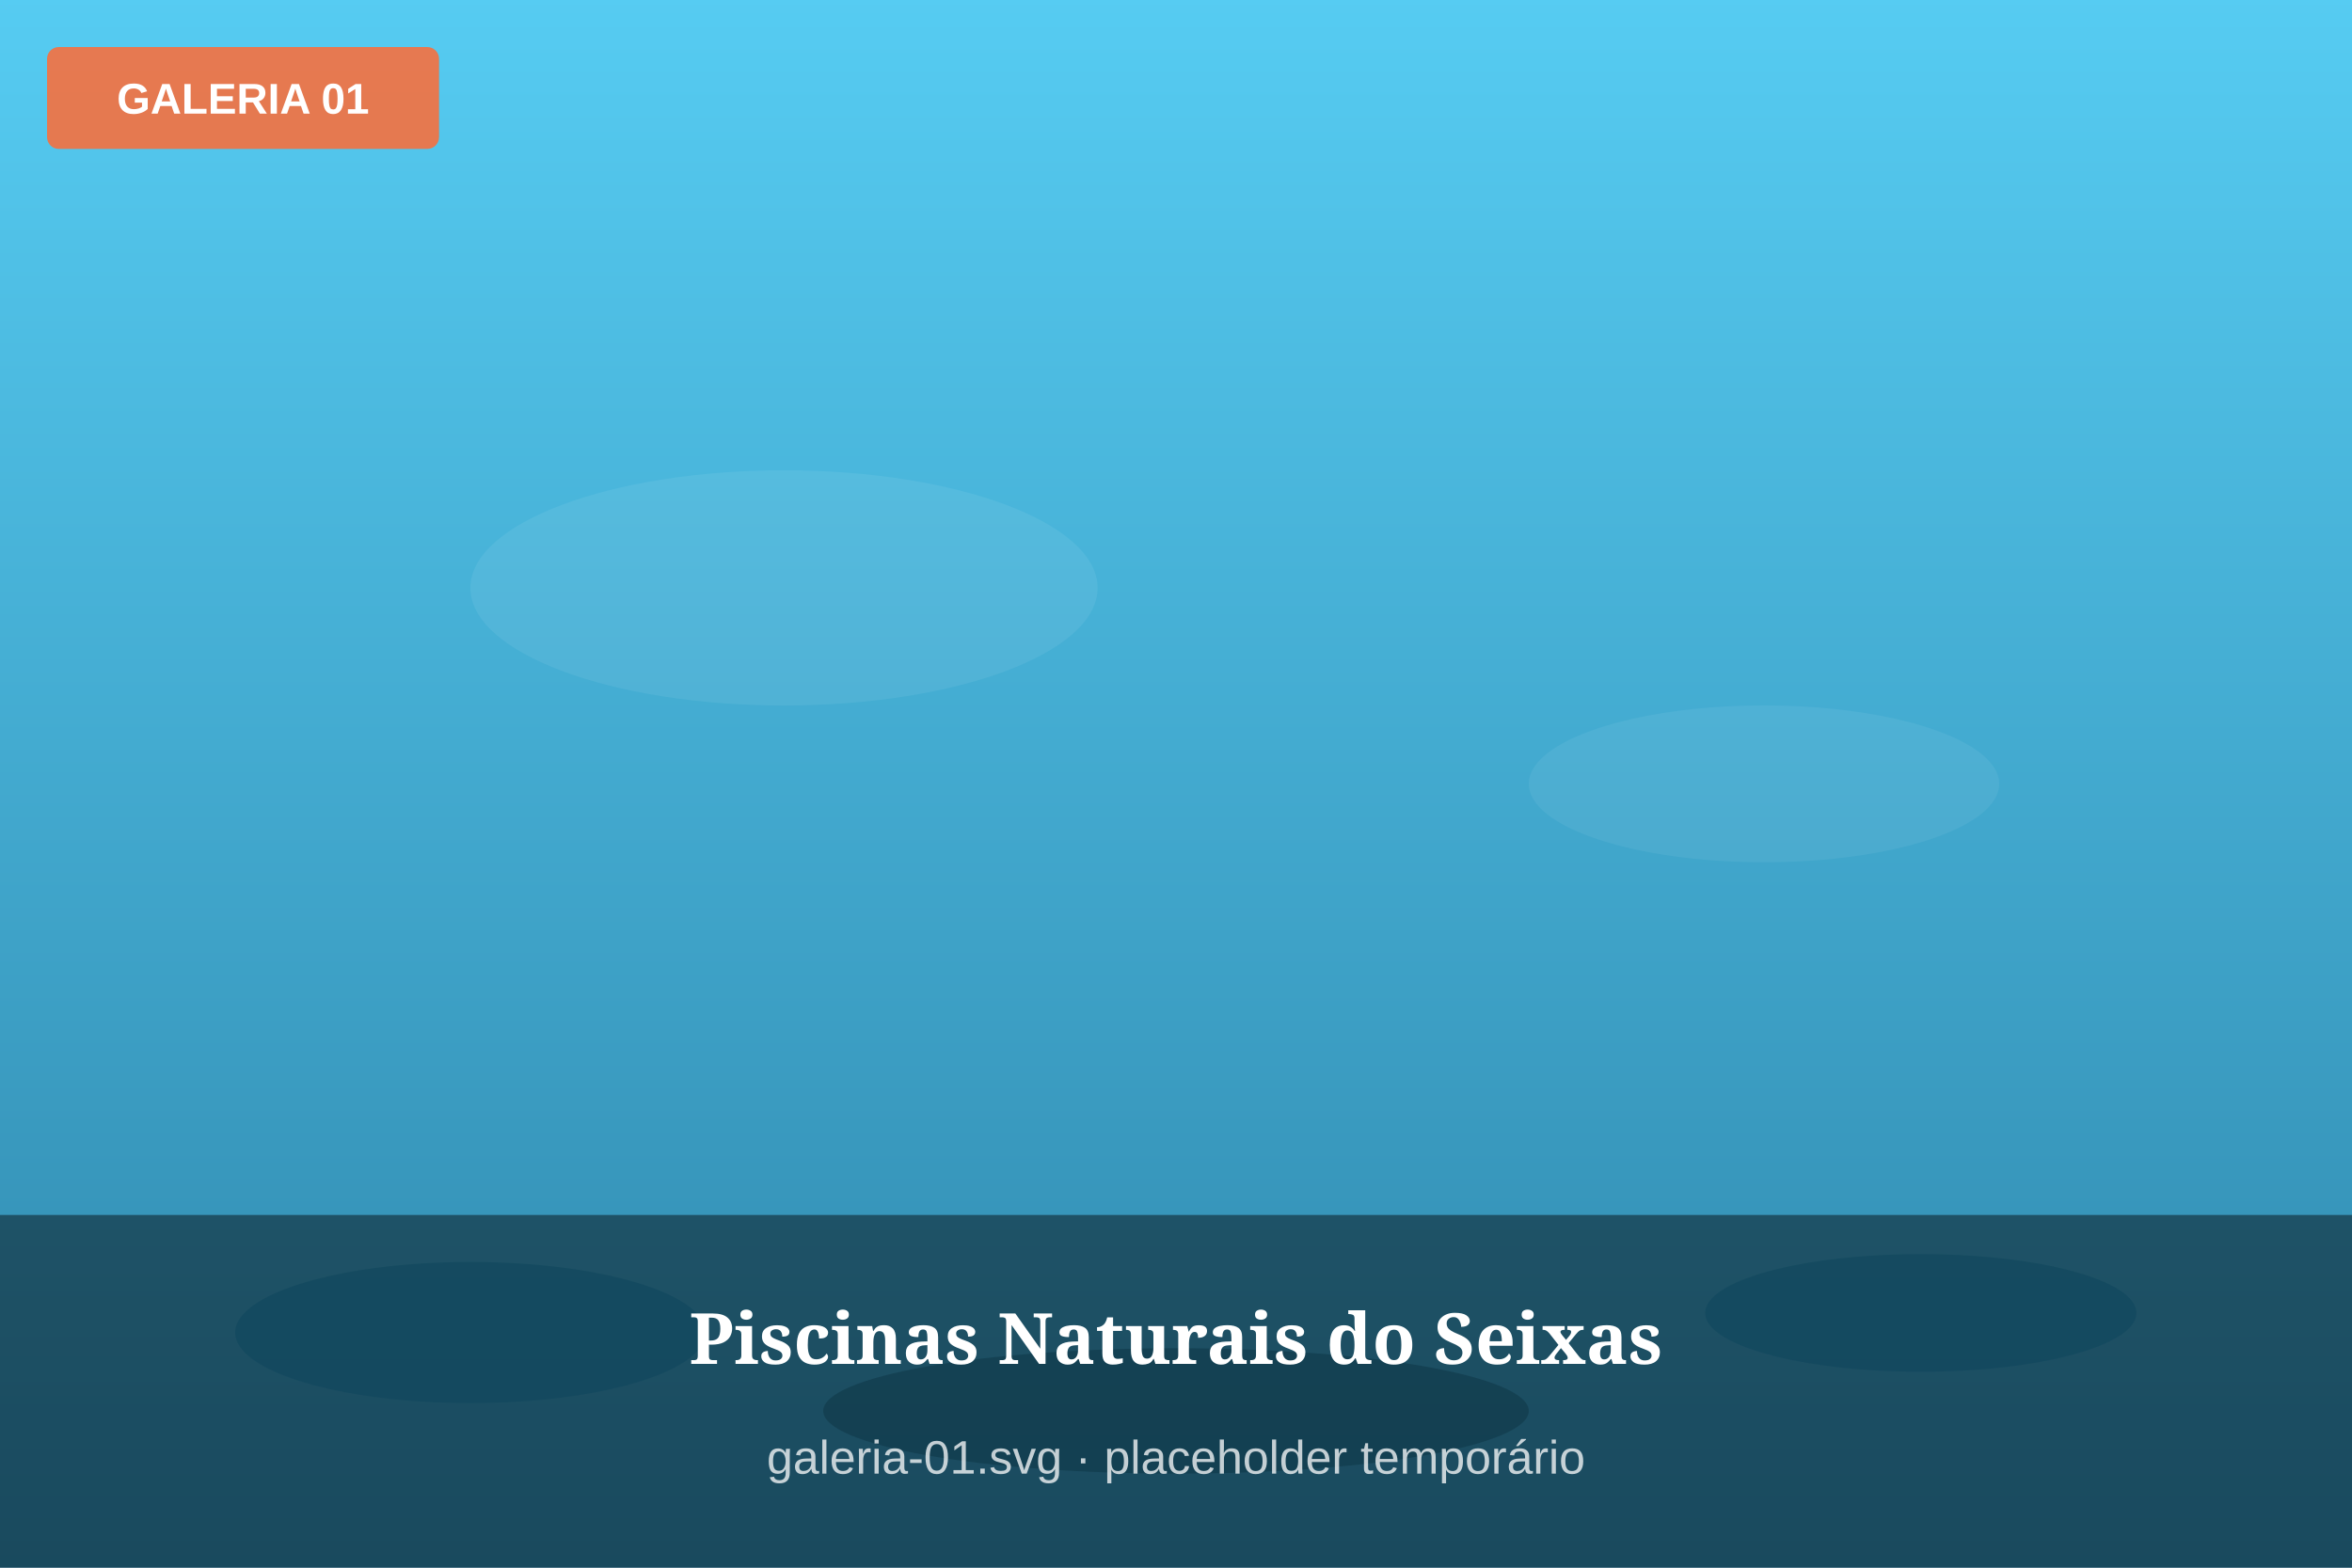
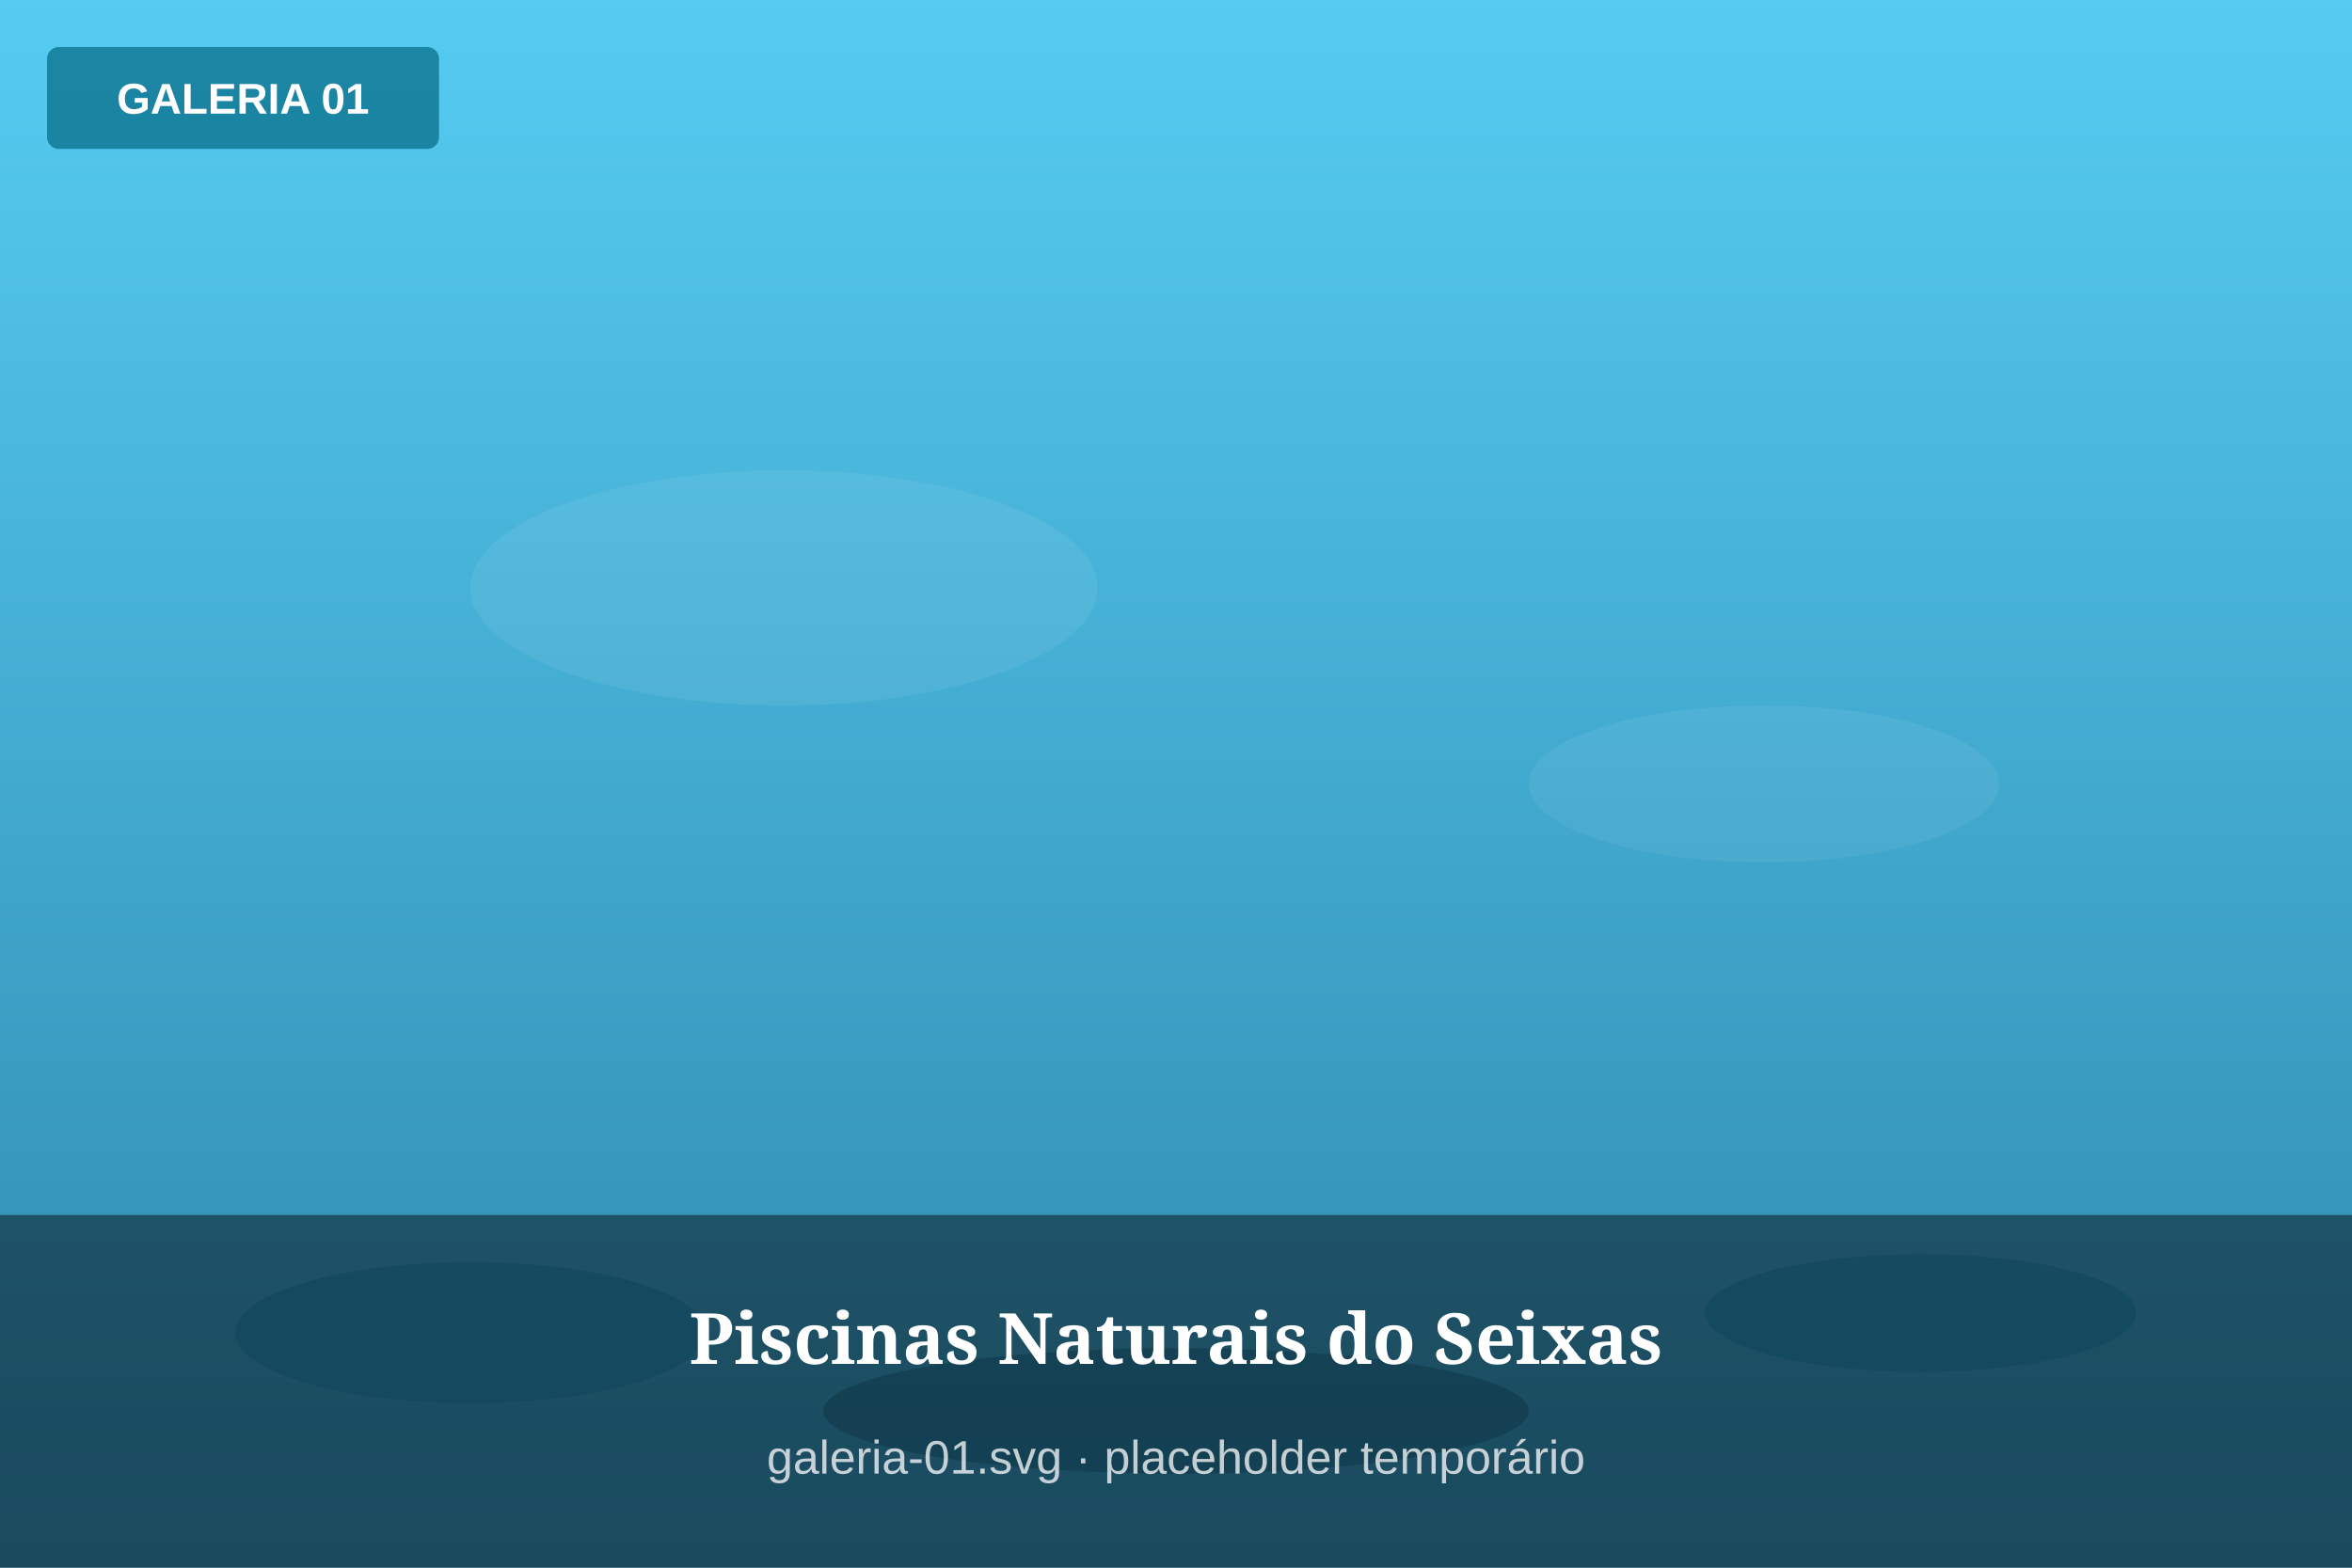
<svg xmlns="http://www.w3.org/2000/svg" viewBox="0 0 600 400" width="600" height="400">
  <defs>
    <linearGradient id="agua" x1="0" y1="0" x2="0" y2="1">
      <stop offset="0%" stop-color="#56CCF2" />
      <stop offset="100%" stop-color="#2E86AB" />
    </linearGradient>
  </defs>
  <rect width="600" height="400" fill="url(#agua)" />
  <ellipse cx="120" cy="340" rx="60" ry="18" fill="#1A7FA8" opacity="0.6" />
  <ellipse cx="300" cy="360" rx="90" ry="16" fill="#155E7A" opacity="0.5" />
  <ellipse cx="490" cy="335" rx="55" ry="15" fill="#1A7FA8" opacity="0.6" />
  <ellipse cx="200" cy="150" rx="80" ry="30" fill="#FFFFFF" opacity="0.07" />
  <ellipse cx="450" cy="200" rx="60" ry="20" fill="#FFFFFF" opacity="0.06" />
  <rect x="0" y="310" width="600" height="90" fill="#000000" opacity="0.45" />
  <text x="300" y="348" font-family="Georgia, serif" font-size="18" font-weight="bold" fill="#FFFFFF" text-anchor="middle">Piscinas Naturais do Seixas</text>
  <text x="300" y="376" font-family="Arial, sans-serif" font-size="12" fill="#FFFFFF" text-anchor="middle" opacity="0.75">galeria-01.svg · placeholder temporário</text>
-   <rect x="12" y="12" width="100" height="26" rx="3" fill="#FF6B35" opacity="0.85" />
+   <rect x="12" y="12" width="100" height="26" rx="3" fill="#107997" opacity="0.85" />
  <text x="62" y="29" font-family="Arial, sans-serif" font-size="11" font-weight="bold" fill="#FFFFFF" text-anchor="middle">GALERIA 01</text>
</svg>
